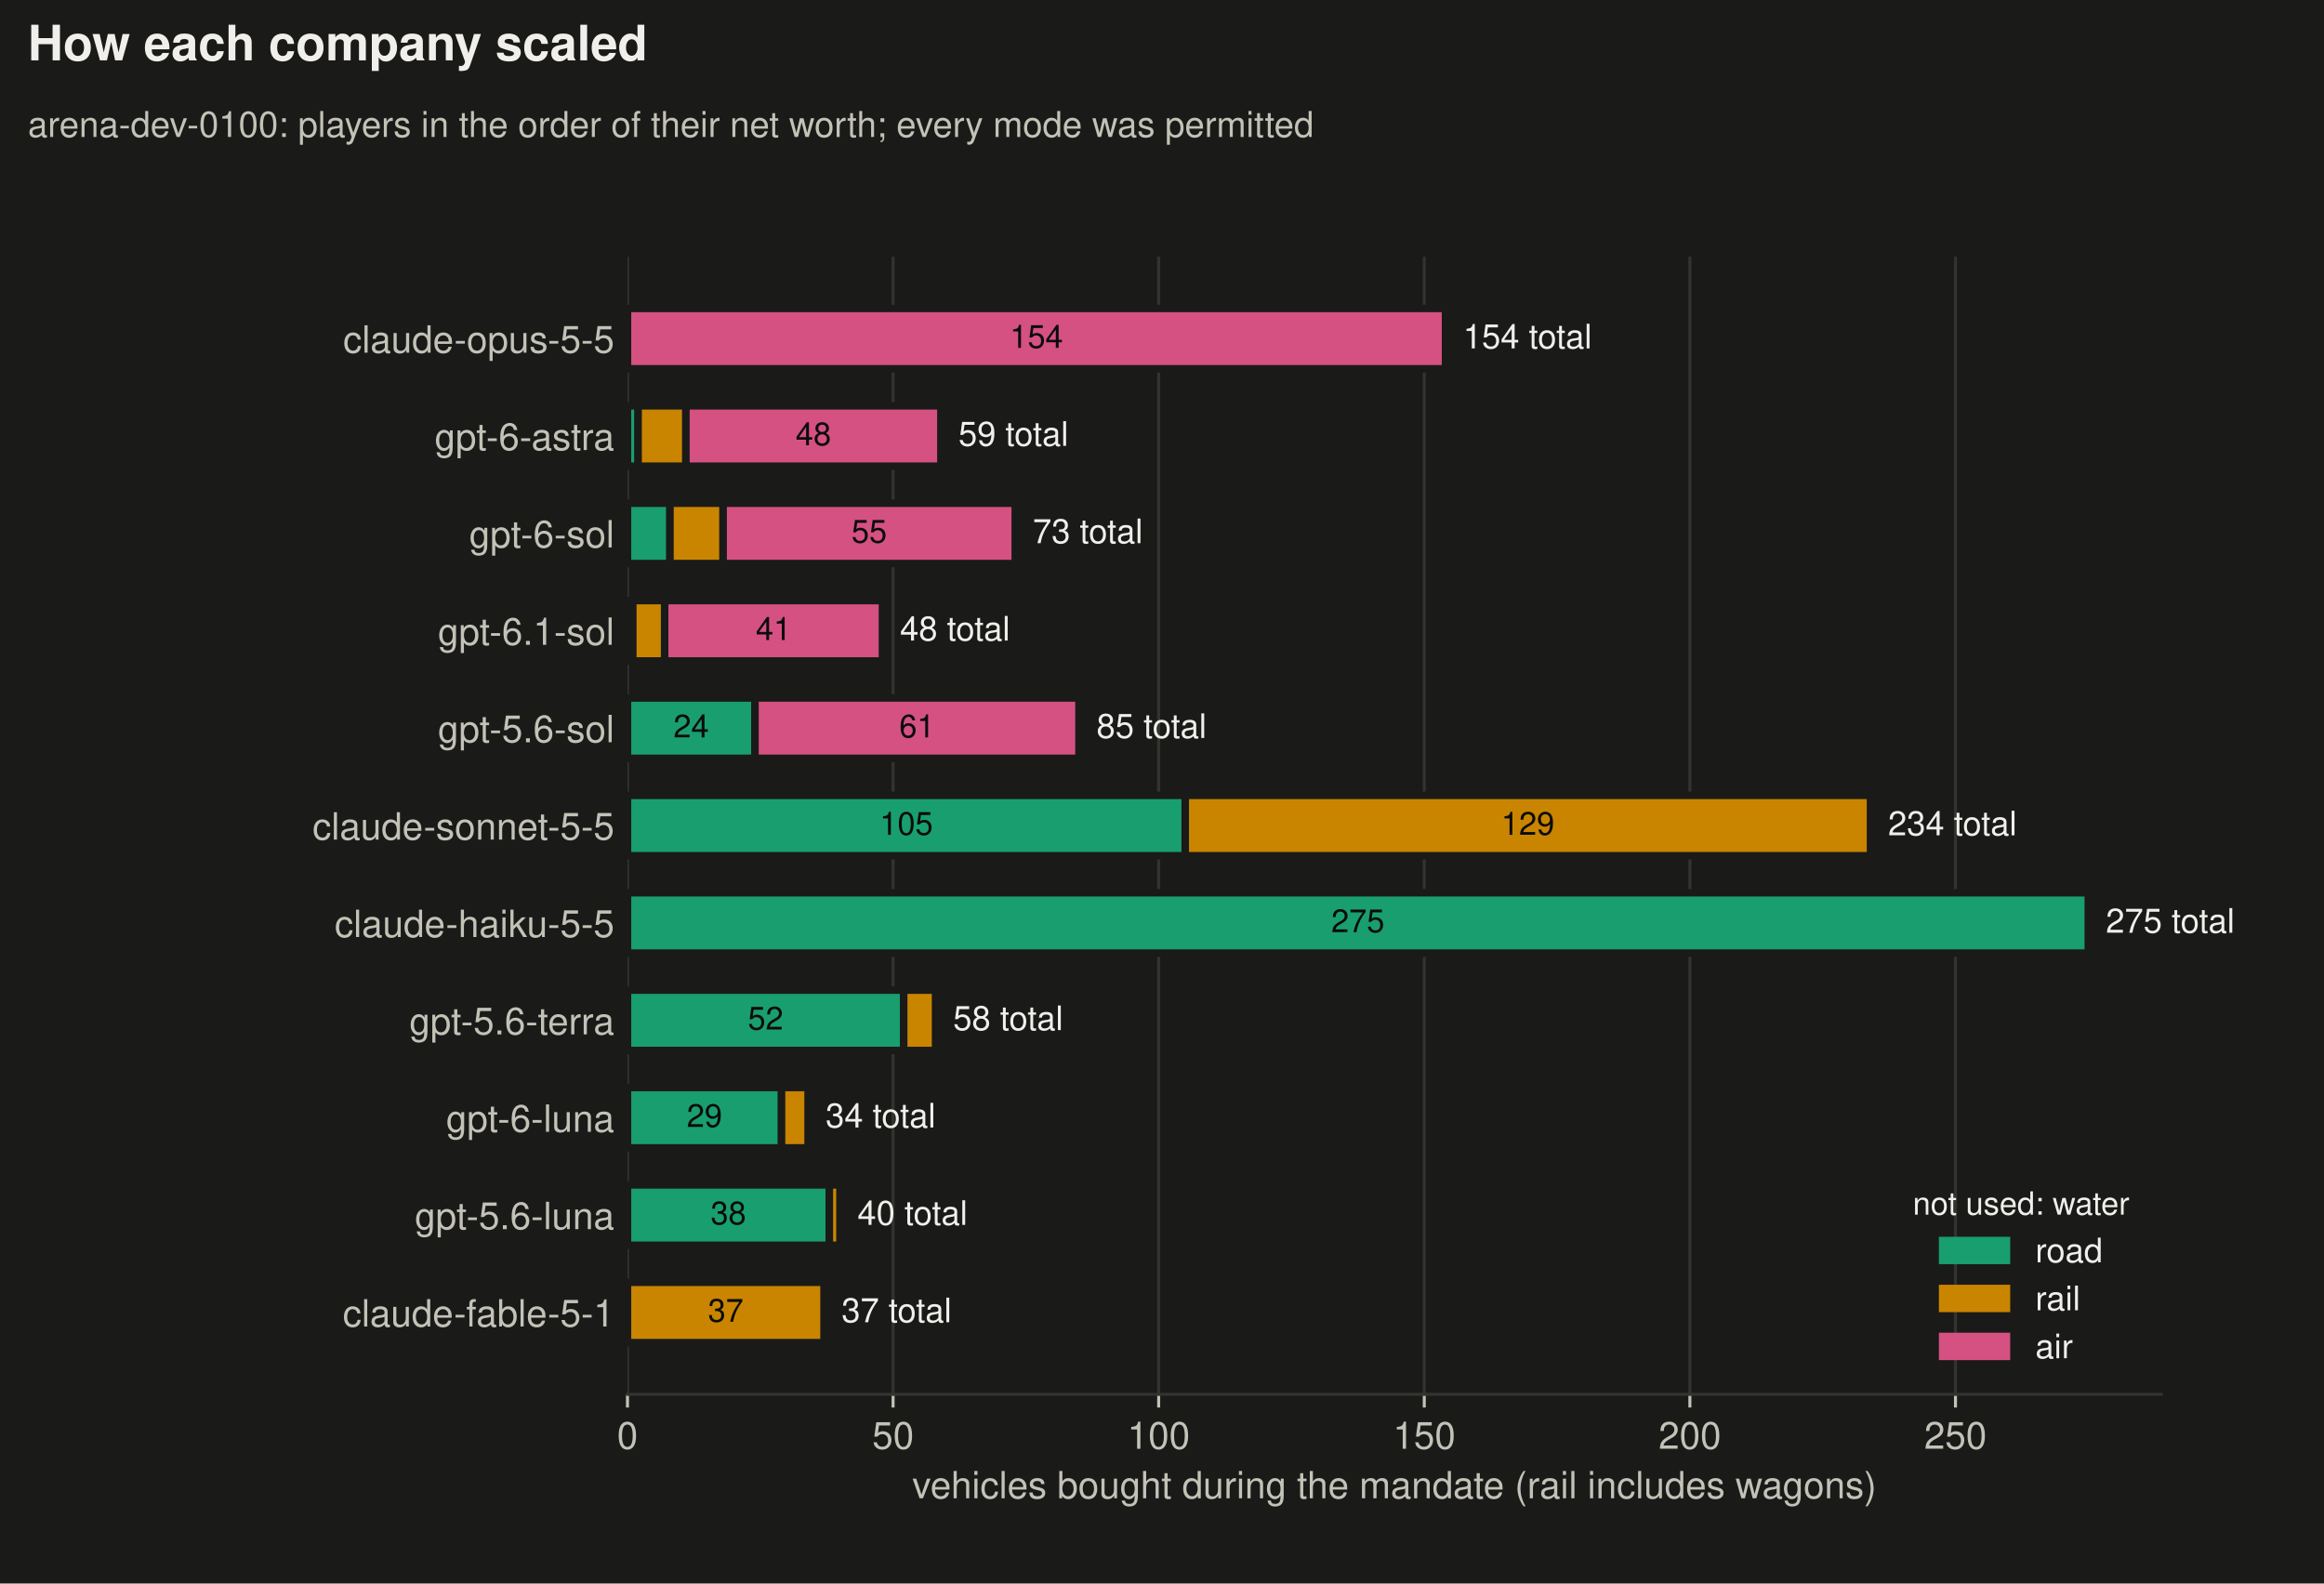
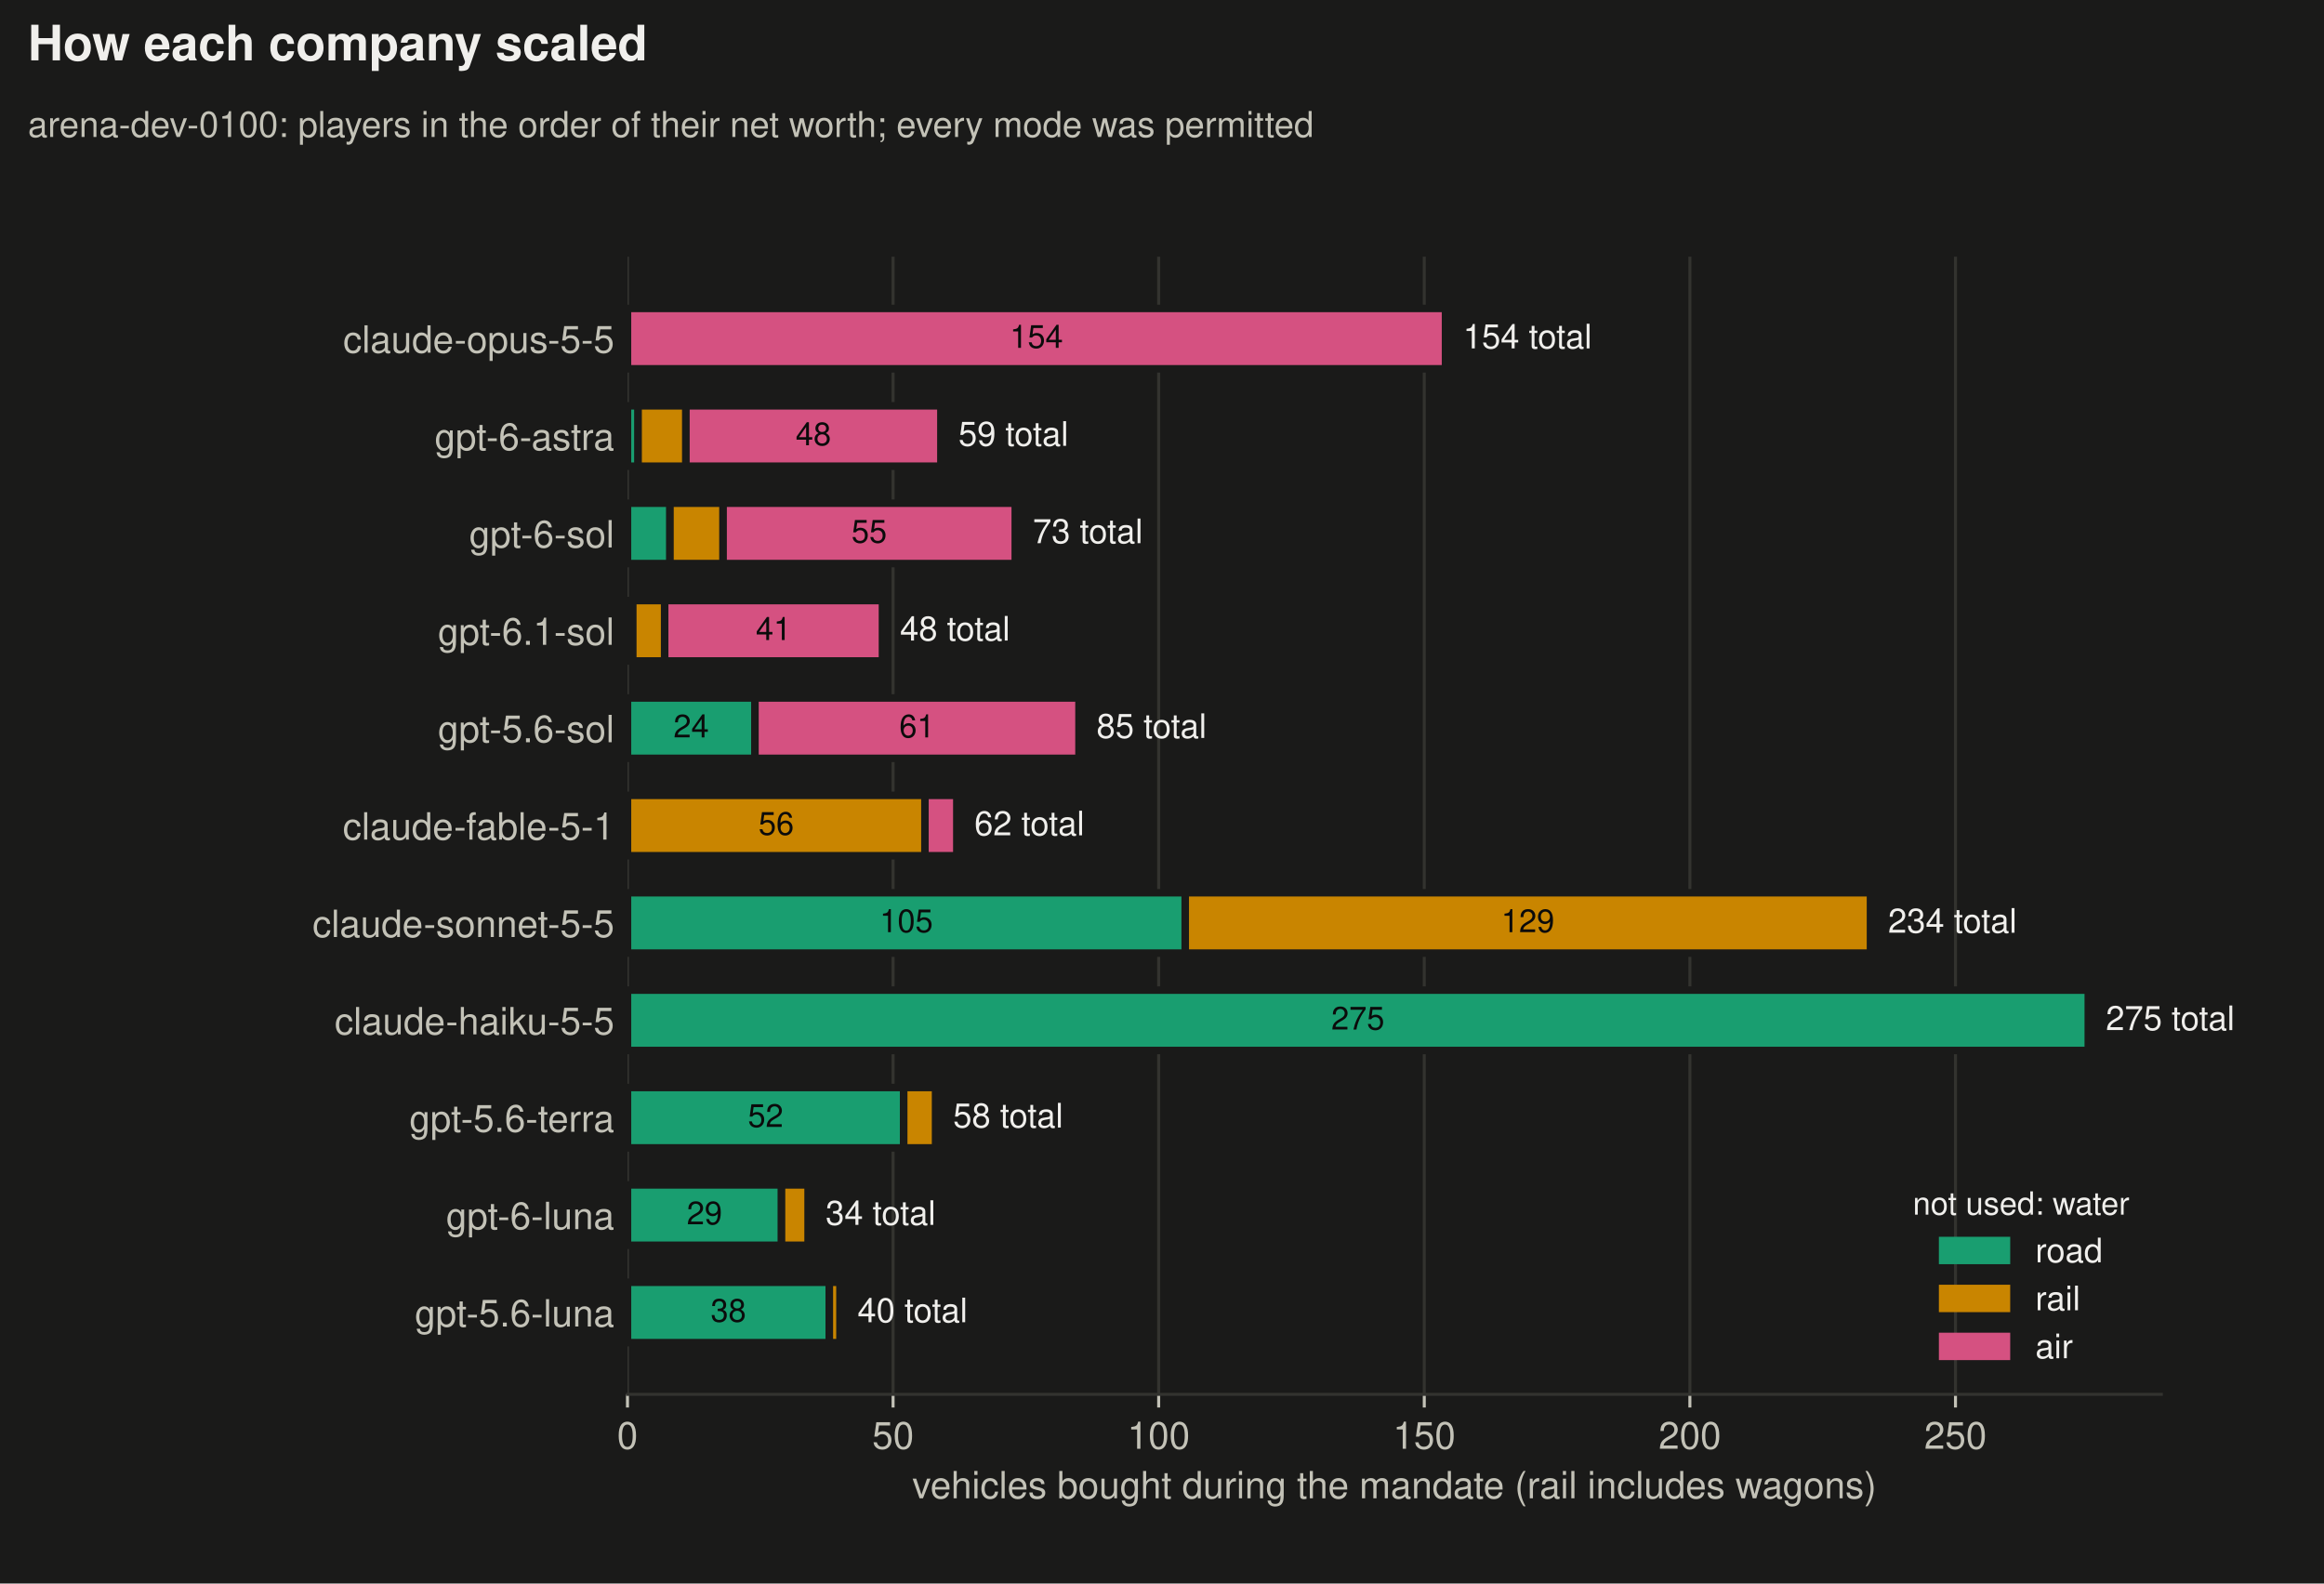
<svg xmlns="http://www.w3.org/2000/svg" xmlns:xlink="http://www.w3.org/1999/xlink" width="619.2pt" height="421.92pt" viewBox="0 0 619.2 421.92" version="1.1">
  <defs>
    <style type="text/css">*{stroke-linejoin: round; stroke-linecap: butt}</style>
  </defs>
  <g id="figure_1">
    <g id="patch_1">
      <path d="M 0 421.92  L 619.2 421.92  L 619.2 0  L 0 0  z " style="fill: #1a1a19" />
    </g>
    <g id="axes_1">
      <g id="patch_2">
        <path d="M 167.184 371.52  L 575.856 371.52  L 575.856 68.4  L 167.184 68.4  z " style="fill: #1a1a19" />
      </g>
      <g id="matplotlib.axis_1">
        <g id="xtick_1">
          <g id="line2d_1">
            <path d="M 167.184 371.52  L 167.184 68.4  " clip-path="url(#p84e210e363)" style="fill: none; stroke: #33332f; stroke-width: 0.8; stroke-linecap: square" />
          </g>
          <g id="line2d_2">
            <defs>
              <path id="m19a8cb6b92" d="M 0 0  L 0 3.5  " style="stroke: #c3c2b7; stroke-width: 0.8" />
            </defs>
            <g>
              <use xlink:href="#m19a8cb6b92" x="167.184" y="371.52" style="fill: #c3c2b7; stroke: #c3c2b7; stroke-width: 0.8" />
            </g>
          </g>
          <g id="text_1">
            <text style="font-size: 10px; font-family: 'Helvetica', 'Arial', 'DejaVu Sans'; text-anchor: middle; fill: #c3c2b7" x="167.184" y="386.02" transform="rotate(-0 167.184 386.02)">0</text>
          </g>
        </g>
        <g id="xtick_2">
          <g id="line2d_3">
            <path d="M 237.95 371.52  L 237.95 68.4  " clip-path="url(#p84e210e363)" style="fill: none; stroke: #33332f; stroke-width: 0.8; stroke-linecap: square" />
          </g>
          <g id="line2d_4">
            <g>
              <use xlink:href="#m19a8cb6b92" x="237.95" y="371.52" style="fill: #c3c2b7; stroke: #c3c2b7; stroke-width: 0.8" />
            </g>
          </g>
          <g id="text_2">
            <text style="font-size: 10px; font-family: 'Helvetica', 'Arial', 'DejaVu Sans'; text-anchor: middle; fill: #c3c2b7" x="237.95" y="386.02" transform="rotate(-0 237.9497 386.02)">50</text>
          </g>
        </g>
        <g id="xtick_3">
          <g id="line2d_5">
            <path d="M 308.715 371.52  L 308.715 68.4  " clip-path="url(#p84e210e363)" style="fill: none; stroke: #33332f; stroke-width: 0.8; stroke-linecap: square" />
          </g>
          <g id="line2d_6">
            <g>
              <use xlink:href="#m19a8cb6b92" x="308.715" y="371.52" style="fill: #c3c2b7; stroke: #c3c2b7; stroke-width: 0.8" />
            </g>
          </g>
          <g id="text_3">
            <text style="font-size: 10px; font-family: 'Helvetica', 'Arial', 'DejaVu Sans'; text-anchor: middle; fill: #c3c2b7" x="308.715" y="386.02" transform="rotate(-0 308.7154 386.02)">100</text>
          </g>
        </g>
        <g id="xtick_4">
          <g id="line2d_7">
            <path d="M 379.481 371.52  L 379.481 68.4  " clip-path="url(#p84e210e363)" style="fill: none; stroke: #33332f; stroke-width: 0.8; stroke-linecap: square" />
          </g>
          <g id="line2d_8">
            <g>
              <use xlink:href="#m19a8cb6b92" x="379.481" y="371.52" style="fill: #c3c2b7; stroke: #c3c2b7; stroke-width: 0.8" />
            </g>
          </g>
          <g id="text_4">
            <text style="font-size: 10px; font-family: 'Helvetica', 'Arial', 'DejaVu Sans'; text-anchor: middle; fill: #c3c2b7" x="379.481" y="386.02" transform="rotate(-0 379.4811 386.02)">150</text>
          </g>
        </g>
        <g id="xtick_5">
          <g id="line2d_9">
            <path d="M 450.247 371.52  L 450.247 68.4  " clip-path="url(#p84e210e363)" style="fill: none; stroke: #33332f; stroke-width: 0.8; stroke-linecap: square" />
          </g>
          <g id="line2d_10">
            <g>
              <use xlink:href="#m19a8cb6b92" x="450.247" y="371.52" style="fill: #c3c2b7; stroke: #c3c2b7; stroke-width: 0.8" />
            </g>
          </g>
          <g id="text_5">
            <text style="font-size: 10px; font-family: 'Helvetica', 'Arial', 'DejaVu Sans'; text-anchor: middle; fill: #c3c2b7" x="450.247" y="386.02" transform="rotate(-0 450.2469 386.02)">200</text>
          </g>
        </g>
        <g id="xtick_6">
          <g id="line2d_11">
            <path d="M 521.013 371.52  L 521.013 68.4  " clip-path="url(#p84e210e363)" style="fill: none; stroke: #33332f; stroke-width: 0.8; stroke-linecap: square" />
          </g>
          <g id="line2d_12">
            <g>
              <use xlink:href="#m19a8cb6b92" x="521.013" y="371.52" style="fill: #c3c2b7; stroke: #c3c2b7; stroke-width: 0.8" />
            </g>
          </g>
          <g id="text_6">
            <text style="font-size: 10px; font-family: 'Helvetica', 'Arial', 'DejaVu Sans'; text-anchor: middle; fill: #c3c2b7" x="521.013" y="386.02" transform="rotate(-0 521.0126 386.02)">250</text>
          </g>
        </g>
        <g id="text_7">
          <text style="font-size: 10px; font-family: 'Helvetica', 'Arial', 'DejaVu Sans'; text-anchor: middle; fill: #c3c2b7" x="371.52" y="399.219" transform="rotate(-0 371.52 399.2192)">vehicles bought during the mandate (rail includes wagons)</text>
        </g>
      </g>
      <g id="matplotlib.axis_2">
        <g id="ytick_1">
          <g id="line2d_13" />
          <g id="text_8">
            <text style="font-size: 10px; font-family: 'Helvetica', 'Arial', 'DejaVu Sans'; text-anchor: end; fill: #c3c2b7" x="163.684" y="93.972" transform="rotate(-0 163.684 93.97194)">claude-opus-5-5</text>
          </g>
        </g>
        <g id="ytick_2">
          <g id="line2d_14" />
          <g id="text_9">
            <text style="font-size: 10px; font-family: 'Helvetica', 'Arial', 'DejaVu Sans'; text-anchor: end; fill: #c3c2b7" x="163.684" y="119.92" transform="rotate(-0 163.684 119.9196)">gpt-6-astra</text>
          </g>
        </g>
        <g id="ytick_3">
          <g id="line2d_15" />
          <g id="text_10">
            <text style="font-size: 10px; font-family: 'Helvetica', 'Arial', 'DejaVu Sans'; text-anchor: end; fill: #c3c2b7" x="163.684" y="145.867" transform="rotate(-0 163.684 145.8672)">gpt-6-sol</text>
          </g>
        </g>
        <g id="ytick_4">
          <g id="line2d_16" />
          <g id="text_11">
            <text style="font-size: 10px; font-family: 'Helvetica', 'Arial', 'DejaVu Sans'; text-anchor: end; fill: #c3c2b7" x="163.684" y="171.815" transform="rotate(-0 163.684 171.8148)">gpt-6.1-sol</text>
          </g>
        </g>
        <g id="ytick_5">
          <g id="line2d_17" />
          <g id="text_12">
            <text style="font-size: 10px; font-family: 'Helvetica', 'Arial', 'DejaVu Sans'; text-anchor: end; fill: #c3c2b7" x="163.684" y="197.762" transform="rotate(-0 163.684 197.7624)">gpt-5.6-sol</text>
          </g>
        </g>
        <g id="ytick_6">
          <g id="line2d_18" />
          <g id="text_13">
-             <text style="font-size: 10px; font-family: 'Helvetica', 'Arial', 'DejaVu Sans'; text-anchor: end; fill: #c3c2b7" x="163.684" y="223.71" transform="rotate(-0 163.684 223.71)">claude-sonnet-5-5</text>
+             <text style="font-size: 10px; font-family: 'Helvetica', 'Arial', 'DejaVu Sans'; text-anchor: end; fill: #c3c2b7" x="163.684" y="223.71" transform="rotate(-0 163.684 223.71)">claude-fable-5-1</text>
          </g>
        </g>
        <g id="ytick_7">
          <g id="line2d_19" />
          <g id="text_14">
-             <text style="font-size: 10px; font-family: 'Helvetica', 'Arial', 'DejaVu Sans'; text-anchor: end; fill: #c3c2b7" x="163.684" y="249.658" transform="rotate(-0 163.684 249.6576)">claude-haiku-5-5</text>
+             <text style="font-size: 10px; font-family: 'Helvetica', 'Arial', 'DejaVu Sans'; text-anchor: end; fill: #c3c2b7" x="163.684" y="249.658" transform="rotate(-0 163.684 249.6576)">claude-sonnet-5-5</text>
          </g>
        </g>
        <g id="ytick_8">
          <g id="line2d_20" />
          <g id="text_15">
-             <text style="font-size: 10px; font-family: 'Helvetica', 'Arial', 'DejaVu Sans'; text-anchor: end; fill: #c3c2b7" x="163.684" y="275.605" transform="rotate(-0 163.684 275.6052)">gpt-5.6-terra</text>
+             <text style="font-size: 10px; font-family: 'Helvetica', 'Arial', 'DejaVu Sans'; text-anchor: end; fill: #c3c2b7" x="163.684" y="275.605" transform="rotate(-0 163.684 275.6052)">claude-haiku-5-5</text>
          </g>
        </g>
        <g id="ytick_9">
          <g id="line2d_21" />
          <g id="text_16">
-             <text style="font-size: 10px; font-family: 'Helvetica', 'Arial', 'DejaVu Sans'; text-anchor: end; fill: #c3c2b7" x="163.684" y="301.553" transform="rotate(-0 163.684 301.5528)">gpt-6-luna</text>
+             <text style="font-size: 10px; font-family: 'Helvetica', 'Arial', 'DejaVu Sans'; text-anchor: end; fill: #c3c2b7" x="163.684" y="301.553" transform="rotate(-0 163.684 301.5528)">gpt-5.6-terra</text>
          </g>
        </g>
        <g id="ytick_10">
          <g id="line2d_22" />
          <g id="text_17">
-             <text style="font-size: 10px; font-family: 'Helvetica', 'Arial', 'DejaVu Sans'; text-anchor: end; fill: #c3c2b7" x="163.684" y="327.5" transform="rotate(-0 163.684 327.5004)">gpt-5.6-luna</text>
+             <text style="font-size: 10px; font-family: 'Helvetica', 'Arial', 'DejaVu Sans'; text-anchor: end; fill: #c3c2b7" x="163.684" y="327.5" transform="rotate(-0 163.684 327.5004)">gpt-6-luna</text>
          </g>
        </g>
        <g id="ytick_11">
          <g id="line2d_23" />
          <g id="text_18">
-             <text style="font-size: 10px; font-family: 'Helvetica', 'Arial', 'DejaVu Sans'; text-anchor: end; fill: #c3c2b7" x="163.684" y="353.448" transform="rotate(-0 163.684 353.4481)">claude-fable-5-1</text>
+             <text style="font-size: 10px; font-family: 'Helvetica', 'Arial', 'DejaVu Sans'; text-anchor: end; fill: #c3c2b7" x="163.684" y="353.448" transform="rotate(-0 163.684 353.4481)">gpt-5.6-luna</text>
          </g>
        </g>
      </g>
      <g id="patch_3">
        <path d="M 167.184 82.178  L 385.142 82.178  L 385.142 98.266  L 167.184 98.266  z " clip-path="url(#p84e210e363)" style="fill: #d55181; stroke: #1a1a19; stroke-width: 2; stroke-linejoin: miter" />
      </g>
      <g id="patch_4">
        <path d="M 167.184 108.126  L 170.015 108.126  L 170.015 124.213  L 167.184 124.213  z " clip-path="url(#p84e210e363)" style="fill: #199e70; stroke: #1a1a19; stroke-width: 2; stroke-linejoin: miter" />
      </g>
      <g id="patch_5">
        <path d="M 170.015 108.126  L 182.752 108.126  L 182.752 124.213  L 170.015 124.213  z " clip-path="url(#p84e210e363)" style="fill: #c98500; stroke: #1a1a19; stroke-width: 2; stroke-linejoin: miter" />
      </g>
      <g id="patch_6">
        <path d="M 182.752 108.126  L 250.688 108.126  L 250.688 124.213  L 182.752 124.213  z " clip-path="url(#p84e210e363)" style="fill: #d55181; stroke: #1a1a19; stroke-width: 2; stroke-linejoin: miter" />
      </g>
      <g id="patch_7">
        <path d="M 167.184 134.073  L 178.507 134.073  L 178.507 150.161  L 167.184 150.161  z " clip-path="url(#p84e210e363)" style="fill: #199e70; stroke: #1a1a19; stroke-width: 2; stroke-linejoin: miter" />
      </g>
      <g id="patch_8">
        <path d="M 178.507 134.073  L 192.66 134.073  L 192.66 150.161  L 178.507 150.161  z " clip-path="url(#p84e210e363)" style="fill: #c98500; stroke: #1a1a19; stroke-width: 2; stroke-linejoin: miter" />
      </g>
      <g id="patch_9">
        <path d="M 192.66 134.073  L 270.502 134.073  L 270.502 150.161  L 192.66 150.161  z " clip-path="url(#p84e210e363)" style="fill: #d55181; stroke: #1a1a19; stroke-width: 2; stroke-linejoin: miter" />
      </g>
      <g id="patch_10">
        <path d="M 167.184 160.021  L 168.599 160.021  L 168.599 176.109  L 167.184 176.109  z " clip-path="url(#p84e210e363)" style="fill: #199e70; stroke: #1a1a19; stroke-width: 2; stroke-linejoin: miter" />
      </g>
      <g id="patch_11">
        <path d="M 168.599 160.021  L 177.091 160.021  L 177.091 176.109  L 168.599 176.109  z " clip-path="url(#p84e210e363)" style="fill: #c98500; stroke: #1a1a19; stroke-width: 2; stroke-linejoin: miter" />
      </g>
      <g id="patch_12">
        <path d="M 177.091 160.021  L 235.119 160.021  L 235.119 176.109  L 177.091 176.109  z " clip-path="url(#p84e210e363)" style="fill: #d55181; stroke: #1a1a19; stroke-width: 2; stroke-linejoin: miter" />
      </g>
      <g id="patch_13">
        <path d="M 167.184 185.969  L 201.152 185.969  L 201.152 202.056  L 167.184 202.056  z " clip-path="url(#p84e210e363)" style="fill: #199e70; stroke: #1a1a19; stroke-width: 2; stroke-linejoin: miter" />
      </g>
      <g id="patch_14">
        <path d="M 201.152 185.969  L 287.486 185.969  L 287.486 202.056  L 201.152 202.056  z " clip-path="url(#p84e210e363)" style="fill: #d55181; stroke: #1a1a19; stroke-width: 2; stroke-linejoin: miter" />
      </g>
      <g id="patch_15">
-         <path d="M 167.184 211.916  L 315.792 211.916  L 315.792 228.004  L 167.184 228.004  z " clip-path="url(#p84e210e363)" style="fill: #199e70; stroke: #1a1a19; stroke-width: 2; stroke-linejoin: miter" />
+         <path d="M 167.184 211.916  L 246.442 211.916  L 246.442 228.004  L 167.184 228.004  z " clip-path="url(#p84e210e363)" style="fill: #c98500; stroke: #1a1a19; stroke-width: 2; stroke-linejoin: miter" />
      </g>
      <g id="patch_16">
-         <path d="M 315.792 211.916  L 498.368 211.916  L 498.368 228.004  L 315.792 228.004  z " clip-path="url(#p84e210e363)" style="fill: #c98500; stroke: #1a1a19; stroke-width: 2; stroke-linejoin: miter" />
+         <path d="M 246.442 211.916  L 254.933 211.916  L 254.933 228.004  L 246.442 228.004  z " clip-path="url(#p84e210e363)" style="fill: #d55181; stroke: #1a1a19; stroke-width: 2; stroke-linejoin: miter" />
      </g>
      <g id="patch_17">
-         <path d="M 167.184 237.864  L 556.395 237.864  L 556.395 253.951  L 167.184 253.951  z " clip-path="url(#p84e210e363)" style="fill: #199e70; stroke: #1a1a19; stroke-width: 2; stroke-linejoin: miter" />
+         <path d="M 167.184 237.864  L 315.792 237.864  L 315.792 253.951  L 167.184 253.951  z " clip-path="url(#p84e210e363)" style="fill: #199e70; stroke: #1a1a19; stroke-width: 2; stroke-linejoin: miter" />
      </g>
      <g id="patch_18">
-         <path d="M 167.184 263.811  L 240.78 263.811  L 240.78 279.899  L 167.184 279.899  z " clip-path="url(#p84e210e363)" style="fill: #199e70; stroke: #1a1a19; stroke-width: 2; stroke-linejoin: miter" />
+         <path d="M 315.792 237.864  L 498.368 237.864  L 498.368 253.951  L 315.792 253.951  z " clip-path="url(#p84e210e363)" style="fill: #c98500; stroke: #1a1a19; stroke-width: 2; stroke-linejoin: miter" />
      </g>
      <g id="patch_19">
-         <path d="M 240.78 263.811  L 249.272 263.811  L 249.272 279.899  L 240.78 279.899  z " clip-path="url(#p84e210e363)" style="fill: #c98500; stroke: #1a1a19; stroke-width: 2; stroke-linejoin: miter" />
+         <path d="M 167.184 263.811  L 556.395 263.811  L 556.395 279.899  L 167.184 279.899  z " clip-path="url(#p84e210e363)" style="fill: #199e70; stroke: #1a1a19; stroke-width: 2; stroke-linejoin: miter" />
      </g>
      <g id="patch_20">
-         <path d="M 167.184 289.759  L 208.228 289.759  L 208.228 305.847  L 167.184 305.847  z " clip-path="url(#p84e210e363)" style="fill: #199e70; stroke: #1a1a19; stroke-width: 2; stroke-linejoin: miter" />
+         <path d="M 167.184 289.759  L 240.78 289.759  L 240.78 305.847  L 167.184 305.847  z " clip-path="url(#p84e210e363)" style="fill: #199e70; stroke: #1a1a19; stroke-width: 2; stroke-linejoin: miter" />
      </g>
      <g id="patch_21">
-         <path d="M 208.228 289.759  L 215.305 289.759  L 215.305 305.847  L 208.228 305.847  z " clip-path="url(#p84e210e363)" style="fill: #c98500; stroke: #1a1a19; stroke-width: 2; stroke-linejoin: miter" />
+         <path d="M 240.78 289.759  L 249.272 289.759  L 249.272 305.847  L 240.78 305.847  z " clip-path="url(#p84e210e363)" style="fill: #c98500; stroke: #1a1a19; stroke-width: 2; stroke-linejoin: miter" />
      </g>
      <g id="patch_22">
-         <path d="M 167.184 315.707  L 220.966 315.707  L 220.966 331.794  L 167.184 331.794  z " clip-path="url(#p84e210e363)" style="fill: #199e70; stroke: #1a1a19; stroke-width: 2; stroke-linejoin: miter" />
+         <path d="M 167.184 315.707  L 208.228 315.707  L 208.228 331.794  L 167.184 331.794  z " clip-path="url(#p84e210e363)" style="fill: #199e70; stroke: #1a1a19; stroke-width: 2; stroke-linejoin: miter" />
      </g>
      <g id="patch_23">
-         <path d="M 220.966 315.707  L 223.797 315.707  L 223.797 331.794  L 220.966 331.794  z " clip-path="url(#p84e210e363)" style="fill: #c98500; stroke: #1a1a19; stroke-width: 2; stroke-linejoin: miter" />
+         <path d="M 208.228 315.707  L 215.305 315.707  L 215.305 331.794  L 208.228 331.794  z " clip-path="url(#p84e210e363)" style="fill: #c98500; stroke: #1a1a19; stroke-width: 2; stroke-linejoin: miter" />
      </g>
      <g id="patch_24">
-         <path d="M 167.184 341.654  L 219.551 341.654  L 219.551 357.742  L 167.184 357.742  z " clip-path="url(#p84e210e363)" style="fill: #c98500; stroke: #1a1a19; stroke-width: 2; stroke-linejoin: miter" />
+         <path d="M 167.184 341.654  L 220.966 341.654  L 220.966 357.742  L 167.184 357.742  z " clip-path="url(#p84e210e363)" style="fill: #199e70; stroke: #1a1a19; stroke-width: 2; stroke-linejoin: miter" />
      </g>
      <g id="patch_25">
+         <path d="M 220.966 341.654  L 223.797 341.654  L 223.797 357.742  L 220.966 357.742  z " clip-path="url(#p84e210e363)" style="fill: #c98500; stroke: #1a1a19; stroke-width: 2; stroke-linejoin: miter" />
+       </g>
+       <g id="patch_26">
        <path d="M 167.184 371.52  L 575.856 371.52  " style="fill: none; stroke: #33332f; stroke-width: 0.8; stroke-linejoin: miter; stroke-linecap: square" />
      </g>
      <g id="text_19">
        <text style="font-size: 8.5px; font-family: 'Helvetica', 'Arial', 'DejaVu Sans'; text-anchor: middle; fill: #0b0b0b" x="276.163" y="92.687" transform="rotate(-0 276.1632 92.68727)">154</text>
      </g>
      <g id="text_20">
        <text style="font-size: 9px; font-family: 'Helvetica', 'Arial', 'DejaVu Sans'; text-anchor: start; fill: #f0efec" x="389.813" y="92.832" transform="rotate(-0 389.8129 92.83229)">154 total</text>
      </g>
      <g id="text_21">
        <text style="font-size: 8.5px; font-family: 'Helvetica', 'Arial', 'DejaVu Sans'; text-anchor: middle; fill: #0b0b0b" x="216.72" y="118.635" transform="rotate(-0 216.72 118.6349)">48</text>
      </g>
      <g id="text_22">
        <text style="font-size: 9px; font-family: 'Helvetica', 'Arial', 'DejaVu Sans'; text-anchor: start; fill: #f0efec" x="255.358" y="118.78" transform="rotate(-0 255.3581 118.7799)">59 total</text>
      </g>
      <g id="text_23">
        <text style="font-size: 8.5px; font-family: 'Helvetica', 'Arial', 'DejaVu Sans'; text-anchor: middle; fill: #0b0b0b" x="231.581" y="144.582" transform="rotate(-0 231.5808 144.5825)">55</text>
      </g>
      <g id="text_24">
        <text style="font-size: 9px; font-family: 'Helvetica', 'Arial', 'DejaVu Sans'; text-anchor: start; fill: #f0efec" x="275.172" y="144.728" transform="rotate(-0 275.1725 144.7275)">73 total</text>
      </g>
      <g id="text_25">
        <text style="font-size: 8.5px; font-family: 'Helvetica', 'Arial', 'DejaVu Sans'; text-anchor: middle; fill: #0b0b0b" x="206.105" y="170.53" transform="rotate(-0 206.1051 170.5301)">41</text>
      </g>
      <g id="text_26">
        <text style="font-size: 9px; font-family: 'Helvetica', 'Arial', 'DejaVu Sans'; text-anchor: start; fill: #f0efec" x="239.79" y="170.675" transform="rotate(-0 239.7896 170.6751)">48 total</text>
      </g>
      <g id="text_27">
        <text style="font-size: 8.5px; font-family: 'Helvetica', 'Arial', 'DejaVu Sans'; text-anchor: middle; fill: #0b0b0b" x="184.168" y="196.478" transform="rotate(-0 184.1678 196.4777)">24</text>
      </g>
      <g id="text_28">
        <text style="font-size: 8.5px; font-family: 'Helvetica', 'Arial', 'DejaVu Sans'; text-anchor: middle; fill: #0b0b0b" x="244.319" y="196.478" transform="rotate(-0 244.3186 196.4777)">61</text>
      </g>
      <g id="text_29">
        <text style="font-size: 9px; font-family: 'Helvetica', 'Arial', 'DejaVu Sans'; text-anchor: start; fill: #f0efec" x="292.156" y="196.623" transform="rotate(-0 292.1563 196.6227)">85 total</text>
      </g>
      <g id="text_30">
-         <text style="font-size: 8.5px; font-family: 'Helvetica', 'Arial', 'DejaVu Sans'; text-anchor: middle; fill: #0b0b0b" x="241.488" y="222.425" transform="rotate(-0 241.488 222.4253)">105</text>
+         <text style="font-size: 8.5px; font-family: 'Helvetica', 'Arial', 'DejaVu Sans'; text-anchor: middle; fill: #0b0b0b" x="206.813" y="222.425" transform="rotate(-0 206.8128 222.4253)">56</text>
      </g>
      <g id="text_31">
-         <text style="font-size: 8.5px; font-family: 'Helvetica', 'Arial', 'DejaVu Sans'; text-anchor: middle; fill: #0b0b0b" x="407.08" y="222.425" transform="rotate(-0 407.0798 222.4253)">129</text>
+         <text style="font-size: 9px; font-family: 'Helvetica', 'Arial', 'DejaVu Sans'; text-anchor: start; fill: #f0efec" x="259.604" y="222.57" transform="rotate(-0 259.604 222.5704)">62 total</text>
      </g>
      <g id="text_32">
-         <text style="font-size: 9px; font-family: 'Helvetica', 'Arial', 'DejaVu Sans'; text-anchor: start; fill: #f0efec" x="503.038" y="222.57" transform="rotate(-0 503.0381 222.5704)">234 total</text>
+         <text style="font-size: 8.5px; font-family: 'Helvetica', 'Arial', 'DejaVu Sans'; text-anchor: middle; fill: #0b0b0b" x="241.488" y="248.373" transform="rotate(-0 241.488 248.3729)">105</text>
      </g>
      <g id="text_33">
-         <text style="font-size: 8.5px; font-family: 'Helvetica', 'Arial', 'DejaVu Sans'; text-anchor: middle; fill: #0b0b0b" x="361.79" y="248.373" transform="rotate(-0 361.7897 248.3729)">275</text>
+         <text style="font-size: 8.5px; font-family: 'Helvetica', 'Arial', 'DejaVu Sans'; text-anchor: middle; fill: #0b0b0b" x="407.08" y="248.373" transform="rotate(-0 407.0798 248.3729)">129</text>
      </g>
      <g id="text_34">
-         <text style="font-size: 9px; font-family: 'Helvetica', 'Arial', 'DejaVu Sans'; text-anchor: start; fill: #f0efec" x="561.066" y="248.518" transform="rotate(-0 561.066 248.518)">275 total</text>
+         <text style="font-size: 9px; font-family: 'Helvetica', 'Arial', 'DejaVu Sans'; text-anchor: start; fill: #f0efec" x="503.038" y="248.518" transform="rotate(-0 503.0381 248.518)">234 total</text>
      </g>
      <g id="text_35">
-         <text style="font-size: 8.5px; font-family: 'Helvetica', 'Arial', 'DejaVu Sans'; text-anchor: middle; fill: #0b0b0b" x="203.982" y="274.321" transform="rotate(-0 203.9822 274.3206)">52</text>
+         <text style="font-size: 8.5px; font-family: 'Helvetica', 'Arial', 'DejaVu Sans'; text-anchor: middle; fill: #0b0b0b" x="361.79" y="274.321" transform="rotate(-0 361.7897 274.3206)">275</text>
      </g>
      <g id="text_36">
-         <text style="font-size: 9px; font-family: 'Helvetica', 'Arial', 'DejaVu Sans'; text-anchor: start; fill: #f0efec" x="253.943" y="274.466" transform="rotate(-0 253.9428 274.4656)">58 total</text>
+         <text style="font-size: 9px; font-family: 'Helvetica', 'Arial', 'DejaVu Sans'; text-anchor: start; fill: #f0efec" x="561.066" y="274.466" transform="rotate(-0 561.066 274.4656)">275 total</text>
      </g>
      <g id="text_37">
-         <text style="font-size: 8.5px; font-family: 'Helvetica', 'Arial', 'DejaVu Sans'; text-anchor: middle; fill: #0b0b0b" x="187.706" y="300.268" transform="rotate(-0 187.7061 300.2682)">29</text>
+         <text style="font-size: 8.5px; font-family: 'Helvetica', 'Arial', 'DejaVu Sans'; text-anchor: middle; fill: #0b0b0b" x="203.982" y="300.268" transform="rotate(-0 203.9822 300.2682)">52</text>
      </g>
      <g id="text_38">
-         <text style="font-size: 9px; font-family: 'Helvetica', 'Arial', 'DejaVu Sans'; text-anchor: start; fill: #f0efec" x="219.975" y="300.413" transform="rotate(-0 219.9752 300.4132)">34 total</text>
+         <text style="font-size: 9px; font-family: 'Helvetica', 'Arial', 'DejaVu Sans'; text-anchor: start; fill: #f0efec" x="253.943" y="300.413" transform="rotate(-0 253.9428 300.4132)">58 total</text>
      </g>
      <g id="text_39">
-         <text style="font-size: 8.5px; font-family: 'Helvetica', 'Arial', 'DejaVu Sans'; text-anchor: middle; fill: #0b0b0b" x="194.075" y="326.216" transform="rotate(-0 194.075 326.2158)">38</text>
+         <text style="font-size: 8.5px; font-family: 'Helvetica', 'Arial', 'DejaVu Sans'; text-anchor: middle; fill: #0b0b0b" x="187.706" y="326.216" transform="rotate(-0 187.7061 326.2158)">29</text>
      </g>
      <g id="text_40">
-         <text style="font-size: 9px; font-family: 'Helvetica', 'Arial', 'DejaVu Sans'; text-anchor: start; fill: #f0efec" x="228.467" y="326.361" transform="rotate(-0 228.4671 326.3608)">40 total</text>
+         <text style="font-size: 9px; font-family: 'Helvetica', 'Arial', 'DejaVu Sans'; text-anchor: start; fill: #f0efec" x="219.975" y="326.361" transform="rotate(-0 219.9752 326.3608)">34 total</text>
      </g>
      <g id="text_41">
-         <text style="font-size: 8.5px; font-family: 'Helvetica', 'Arial', 'DejaVu Sans'; text-anchor: middle; fill: #0b0b0b" x="193.367" y="352.163" transform="rotate(-0 193.3673 352.1634)">37</text>
+         <text style="font-size: 8.5px; font-family: 'Helvetica', 'Arial', 'DejaVu Sans'; text-anchor: middle; fill: #0b0b0b" x="194.075" y="352.163" transform="rotate(-0 194.075 352.1634)">38</text>
      </g>
      <g id="text_42">
-         <text style="font-size: 9px; font-family: 'Helvetica', 'Arial', 'DejaVu Sans'; text-anchor: start; fill: #f0efec" x="224.221" y="352.308" transform="rotate(-0 224.2212 352.3084)">37 total</text>
+         <text style="font-size: 9px; font-family: 'Helvetica', 'Arial', 'DejaVu Sans'; text-anchor: start; fill: #f0efec" x="228.467" y="352.308" transform="rotate(-0 228.4671 352.3084)">40 total</text>
      </g>
      <g id="legend_1">
        <g id="text_43">
          <text style="font-size: 8.5px; font-family: 'Helvetica', 'Arial', 'DejaVu Sans'; text-anchor: start; fill: #f0efec" x="509.643" y="323.638" transform="rotate(-0 509.6426 323.6378)">not used: water</text>
        </g>
-         <g id="patch_26">
+         <g id="patch_27">
          <path d="M 517.094 336.332  L 535.094 336.332  L 535.094 330.032  L 517.094 330.032  z " style="fill: #199e70; stroke: #199e70; stroke-linejoin: miter" />
        </g>
        <g id="text_44">
          <text style="font-size: 9px; font-family: 'Helvetica', 'Arial', 'DejaVu Sans'; text-anchor: start; fill: #f0efec" x="542.294" y="336.332" transform="rotate(-0 542.2937 336.3321)">road</text>
        </g>
-         <g id="patch_27">
+         <g id="patch_28">
          <path d="M 517.094 349.111  L 535.094 349.111  L 535.094 342.811  L 517.094 342.811  z " style="fill: #c98500; stroke: #c98500; stroke-linejoin: miter" />
        </g>
        <g id="text_45">
          <text style="font-size: 9px; font-family: 'Helvetica', 'Arial', 'DejaVu Sans'; text-anchor: start; fill: #f0efec" x="542.294" y="349.111" transform="rotate(-0 542.2937 349.1114)">rail</text>
        </g>
-         <g id="patch_28">
+         <g id="patch_29">
          <path d="M 517.094 361.891  L 535.094 361.891  L 535.094 355.591  L 517.094 355.591  z " style="fill: #d55181; stroke: #d55181; stroke-linejoin: miter" />
        </g>
        <g id="text_46">
          <text style="font-size: 9px; font-family: 'Helvetica', 'Arial', 'DejaVu Sans'; text-anchor: start; fill: #f0efec" x="542.294" y="361.891" transform="rotate(-0 542.2937 361.8907)">air</text>
        </g>
      </g>
    </g>
    <g id="text_47">
      <text style="font-weight: 700; font-size: 13px; font-family: 'Helvetica', 'Arial', 'DejaVu Sans'; text-anchor: start; fill: #f0efec" x="7.43" y="16.079" transform="rotate(-0 7.4304 16.0788)">How each company scaled</text>
    </g>
    <g id="text_48">
      <text style="font-size: 9.5px; font-family: 'Helvetica', 'Arial', 'DejaVu Sans'; text-anchor: start; fill: #c3c2b7" x="7.43" y="36.494" transform="rotate(-0 7.4304 36.4938)">arena-dev-0100: players in the order of their net worth; every mode was permitted</text>
    </g>
  </g>
  <defs>
    <clipPath id="p84e210e363">
      <rect x="167.184" y="68.4" width="408.672" height="303.12" />
    </clipPath>
  </defs>
</svg>
